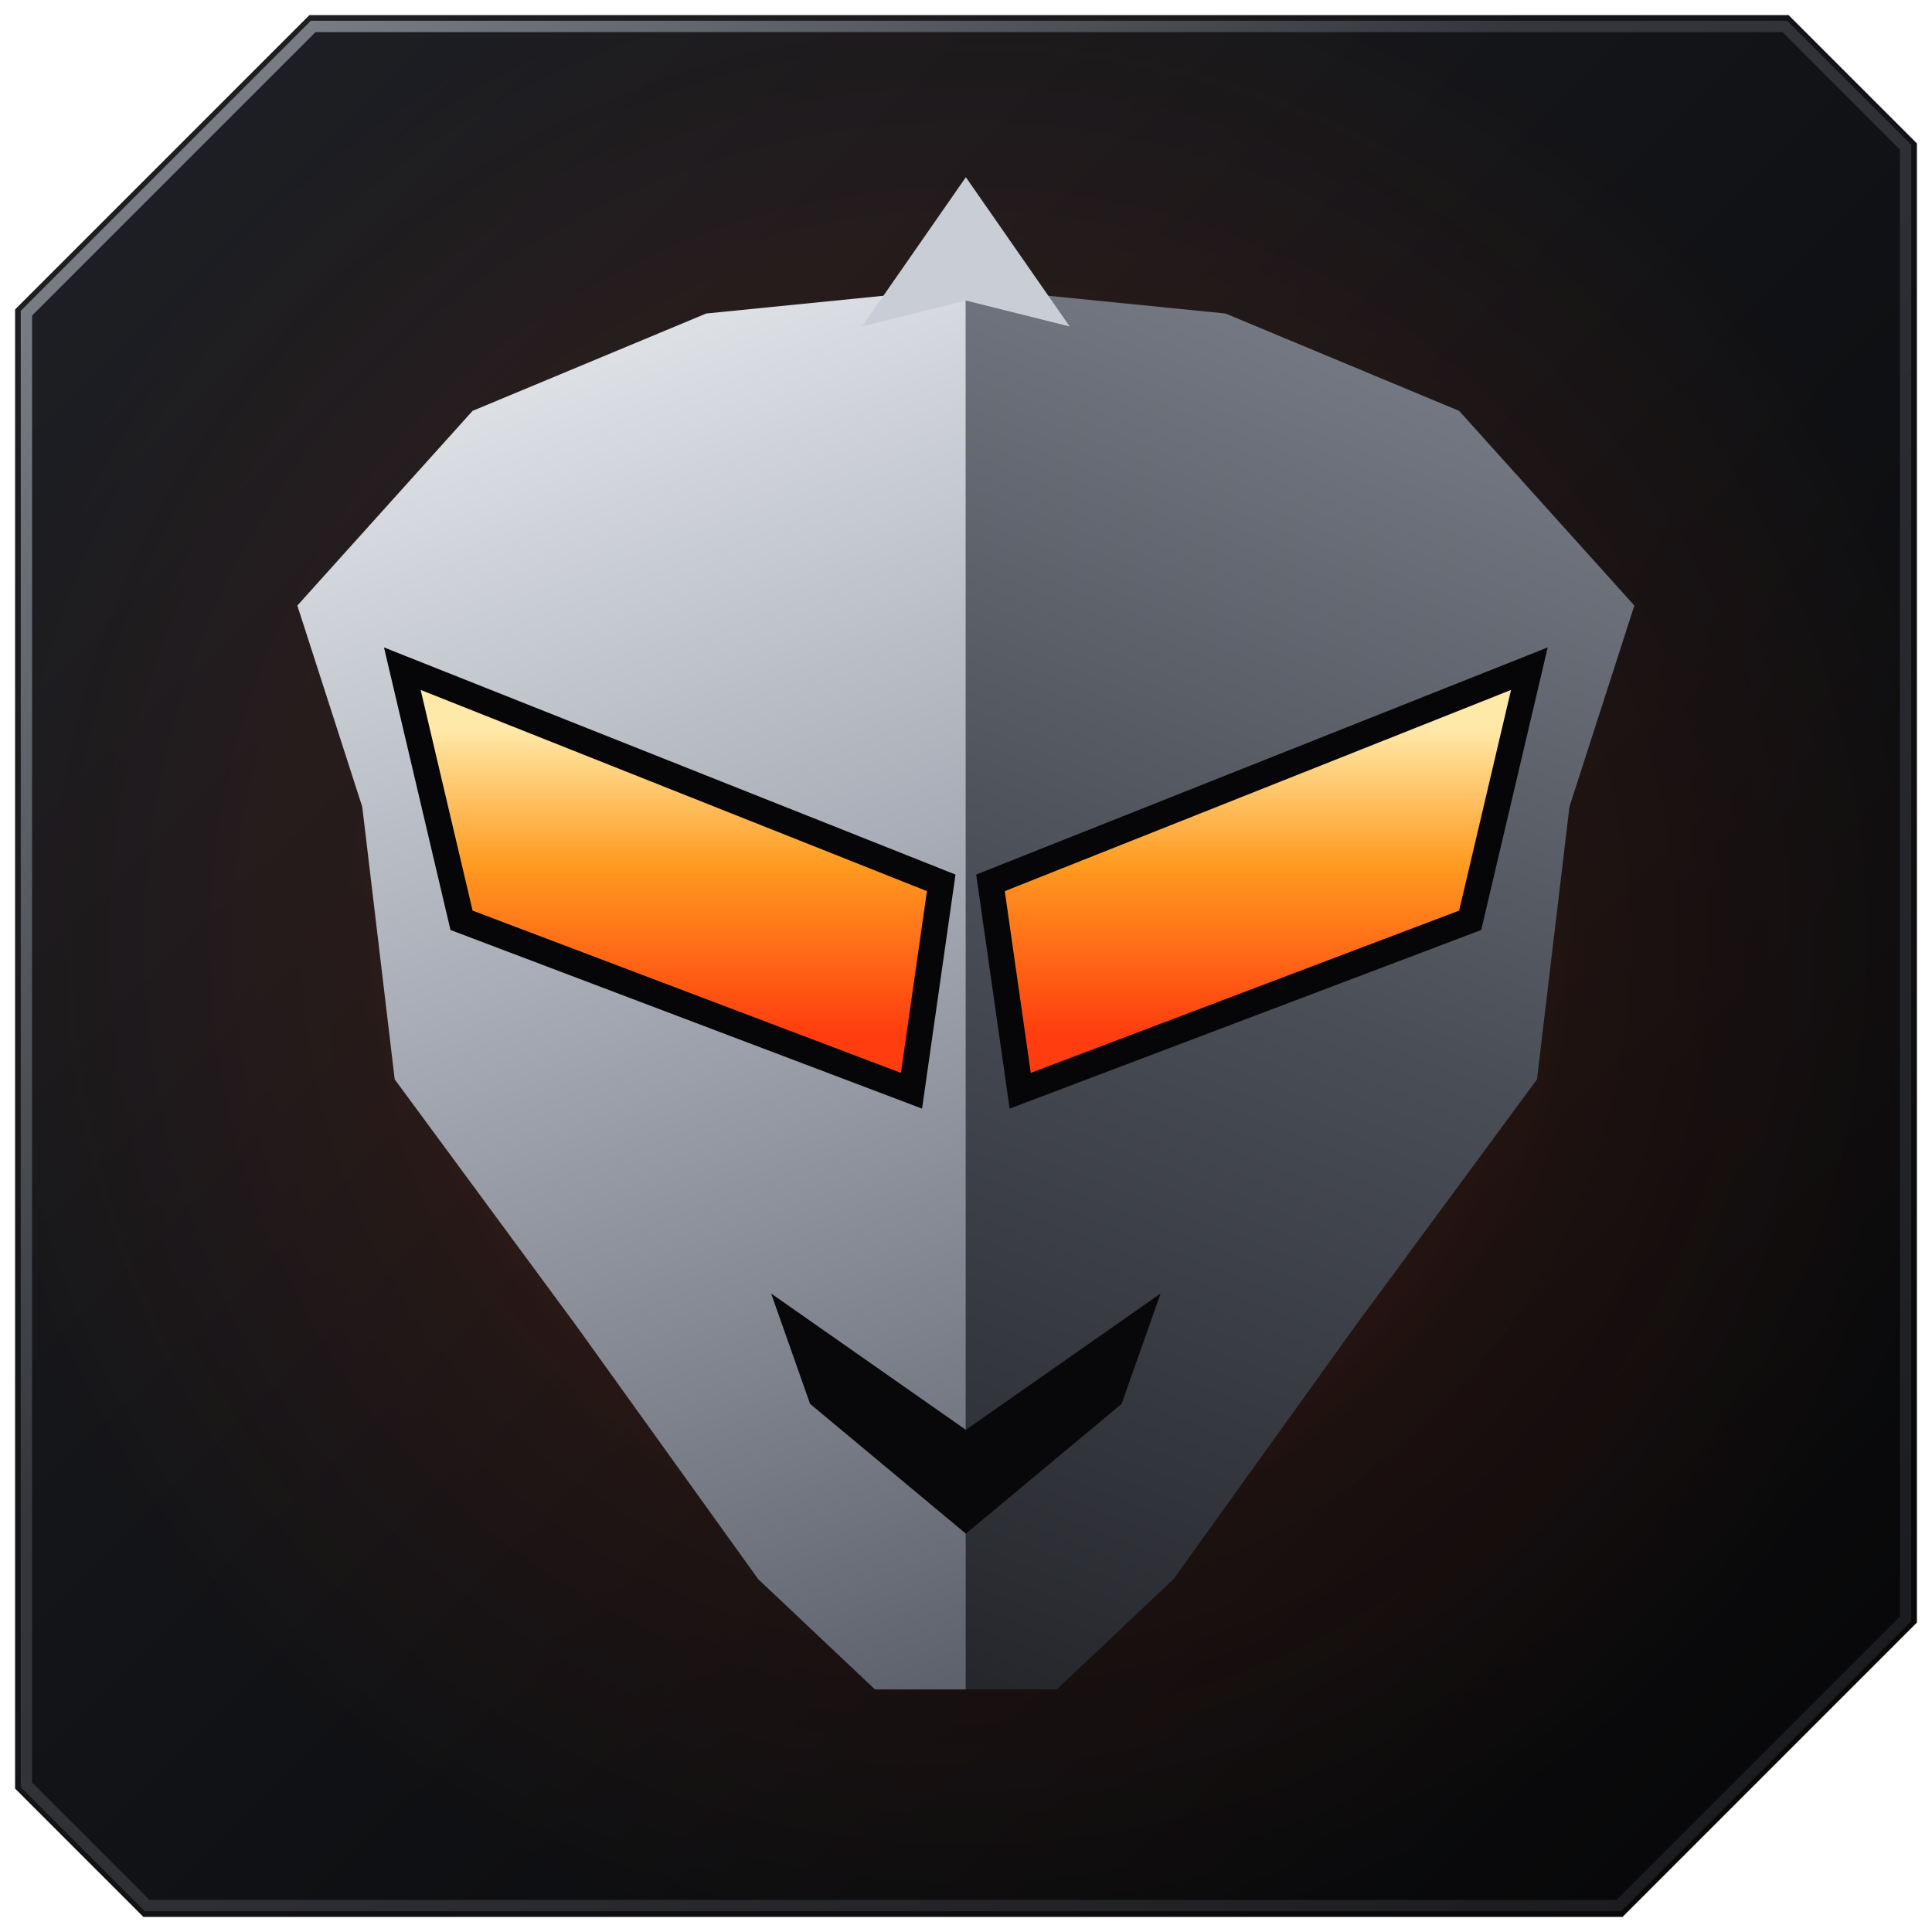
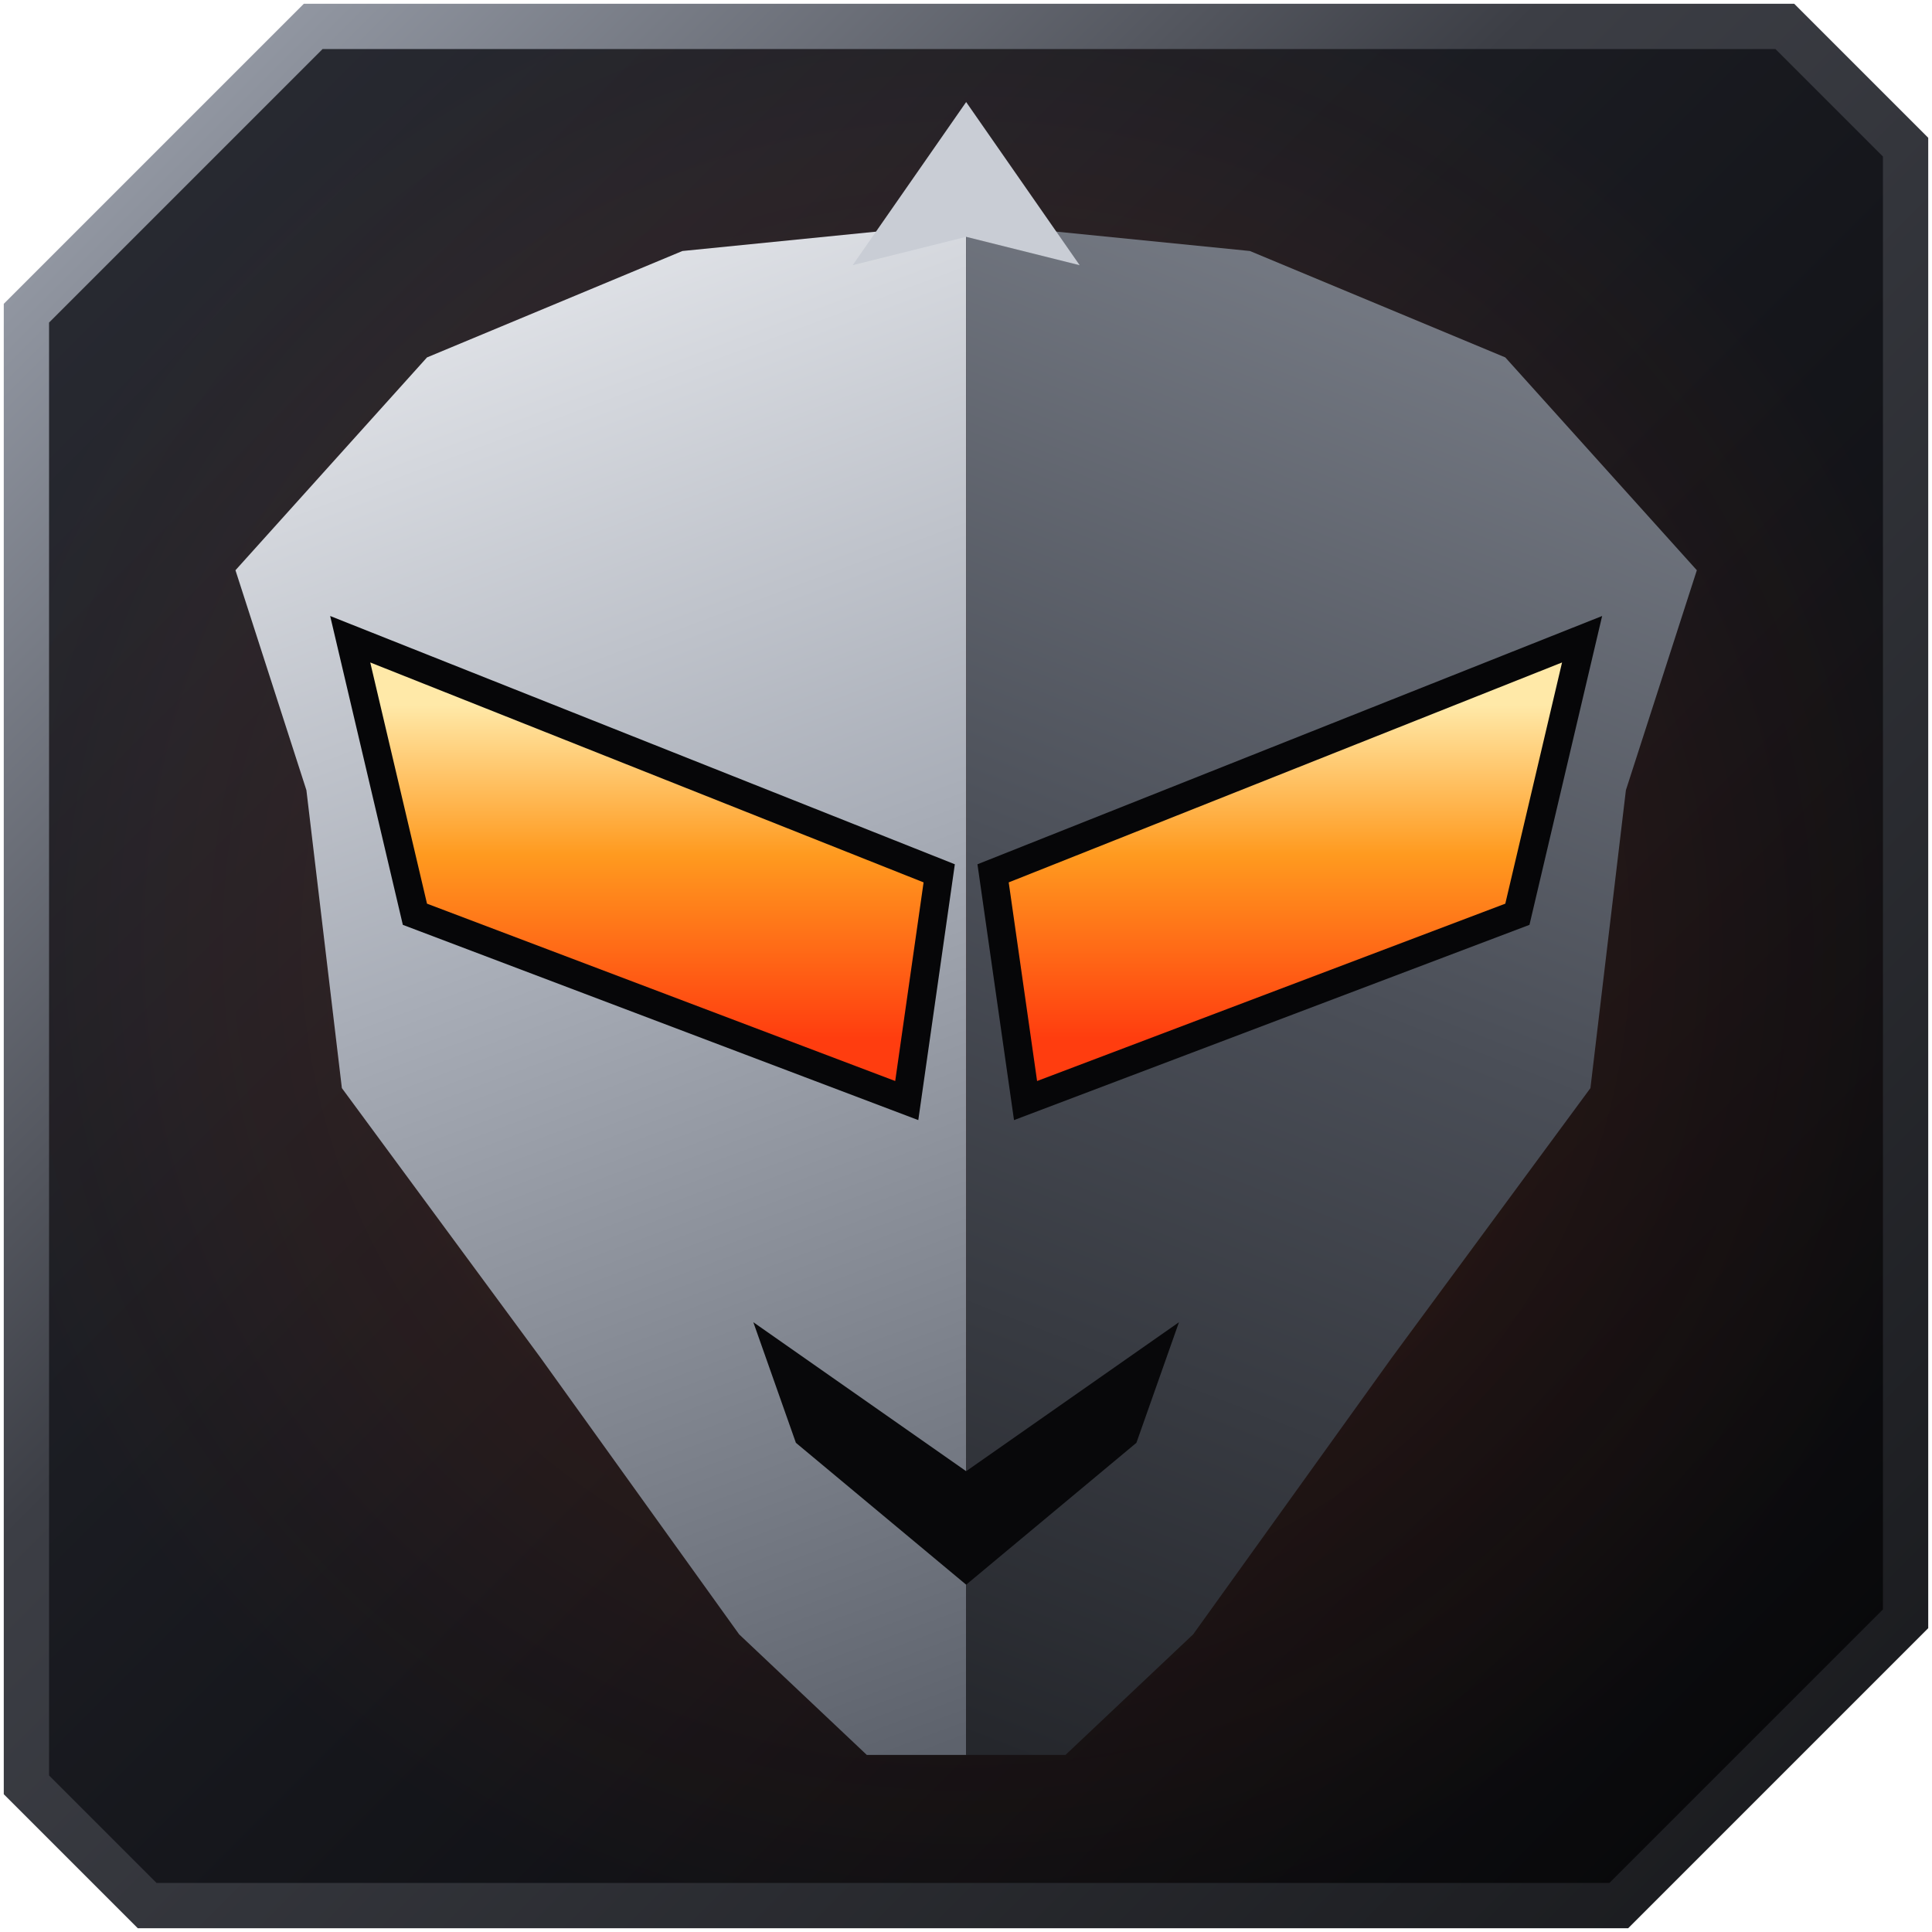
<svg xmlns="http://www.w3.org/2000/svg" width="512" height="512" viewBox="0 0 512 512" role="img" aria-labelledby="sf-title">
  <defs>
    <linearGradient id="g-plate" x1="0" y1="0" x2="512" y2="512" gradientUnits="userSpaceOnUse">
-       <stop offset="0" stop-color="#202126" />
-       <stop offset=".55" stop-color="#101114" />
+       <stop offset="0" stop-color="#2B2D35" />
+       <stop offset=".55" stop-color="#15161B" />
      <stop offset="1" stop-color="#060607" />
    </linearGradient>
    <linearGradient id="g-rim" x1="0" y1="0" x2="512" y2="512" gradientUnits="userSpaceOnUse">
-       <stop offset="0" stop-color="#8A8F99" />
-       <stop offset=".4" stop-color="#34363C" />
+       <stop offset="0" stop-color="#A6ACB8" />
+       <stop offset=".4" stop-color="#3C3E45" />
      <stop offset="1" stop-color="#17181B" />
    </linearGradient>
    <linearGradient id="g-lit" x1="90" y1="40" x2="250" y2="470" gradientUnits="userSpaceOnUse">
      <stop offset="0" stop-color="#E9EBEF" />
      <stop offset=".45" stop-color="#A9AEB8" />
      <stop offset="1" stop-color="#5D626C" />
    </linearGradient>
    <linearGradient id="g-shade" x1="430" y1="40" x2="262" y2="470" gradientUnits="userSpaceOnUse">
      <stop offset="0" stop-color="#7C818B" />
      <stop offset=".5" stop-color="#4A4E57" />
      <stop offset="1" stop-color="#25272C" />
    </linearGradient>
    <linearGradient id="g-eye" x1="0" y1="176" x2="0" y2="270" gradientUnits="userSpaceOnUse">
      <stop offset="0" stop-color="#FFE9A8" />
      <stop offset=".45" stop-color="#FF9A1F" />
      <stop offset="1" stop-color="#FF3D0F" />
    </linearGradient>
    <radialGradient id="g-heat" cx="256" cy="250" r="270" gradientUnits="userSpaceOnUse">
      <stop offset="0" stop-color="#FF4A12" stop-opacity=".30" />
      <stop offset=".6" stop-color="#FF4A12" stop-opacity=".07" />
      <stop offset="1" stop-color="#FF4A12" stop-opacity="0" />
    </radialGradient>
    <clipPath id="c-head">
      <path d="M256 40L176 48L104 78L50 138L70 200L80 284L136 360L192 438L228 472L256 472L284 472L320 438L376 360L432 284L442 200L462 138L408 78L336 48Z" />
    </clipPath>
  </defs>
  <path d="M82 4L474 4L508 38L508 430L430 508L38 508L4 474L4 82Z" fill="url(#g-plate)" />
  <path d="M82 4L474 4L508 38L508 430L430 508L38 508L4 474L4 82Z" fill="url(#g-heat)" />
-   <path d="M83 7L473 7L505 39L505 429L429 505L39 505L7 473L7 83Z" fill="none" stroke="url(#g-rim)" stroke-width="3" stroke-linejoin="miter" />
-   <g transform="translate(35.8 41.8) scale(0.86)">
+   <path d="M83 7L473 7L505 39L505 429L429 505L39 505L7 473L7 83Z" fill="none" stroke="url(#g-rim)" stroke-width="12" stroke-linejoin="miter" />
+   <g transform="translate(15.4 21.4) scale(0.94)">
    <path d="M256 40L176 48L104 78L50 138L70 200L80 284L136 360L192 438L228 472L256 472Z" fill="url(#g-lit)" />
    <path d="M256 40L336 48L408 78L462 138L442 200L432 284L376 360L320 438L284 472L256 472L256 40Z" fill="url(#g-shade)" />
    <path d="M256 6L288 52L256 44L224 52Z" fill="#C9CDD5" />
    <path d="M196 350L256 392L316 350L304 384L256 424L208 384Z" fill="#08080A" />
    <g stroke="#060608" stroke-width="16" stroke-linejoin="miter" fill="#060608">
      <path d="M88 164L244 226L236 282L104 232Z" />
      <path d="M408 232L276 282L268 226L424 164Z" />
    </g>
    <path d="M88 164L244 226L236 282L104 232Z" fill="url(#g-eye)" />
    <path d="M408 232L276 282L268 226L424 164Z" fill="url(#g-eye)" />
  </g>
</svg>
